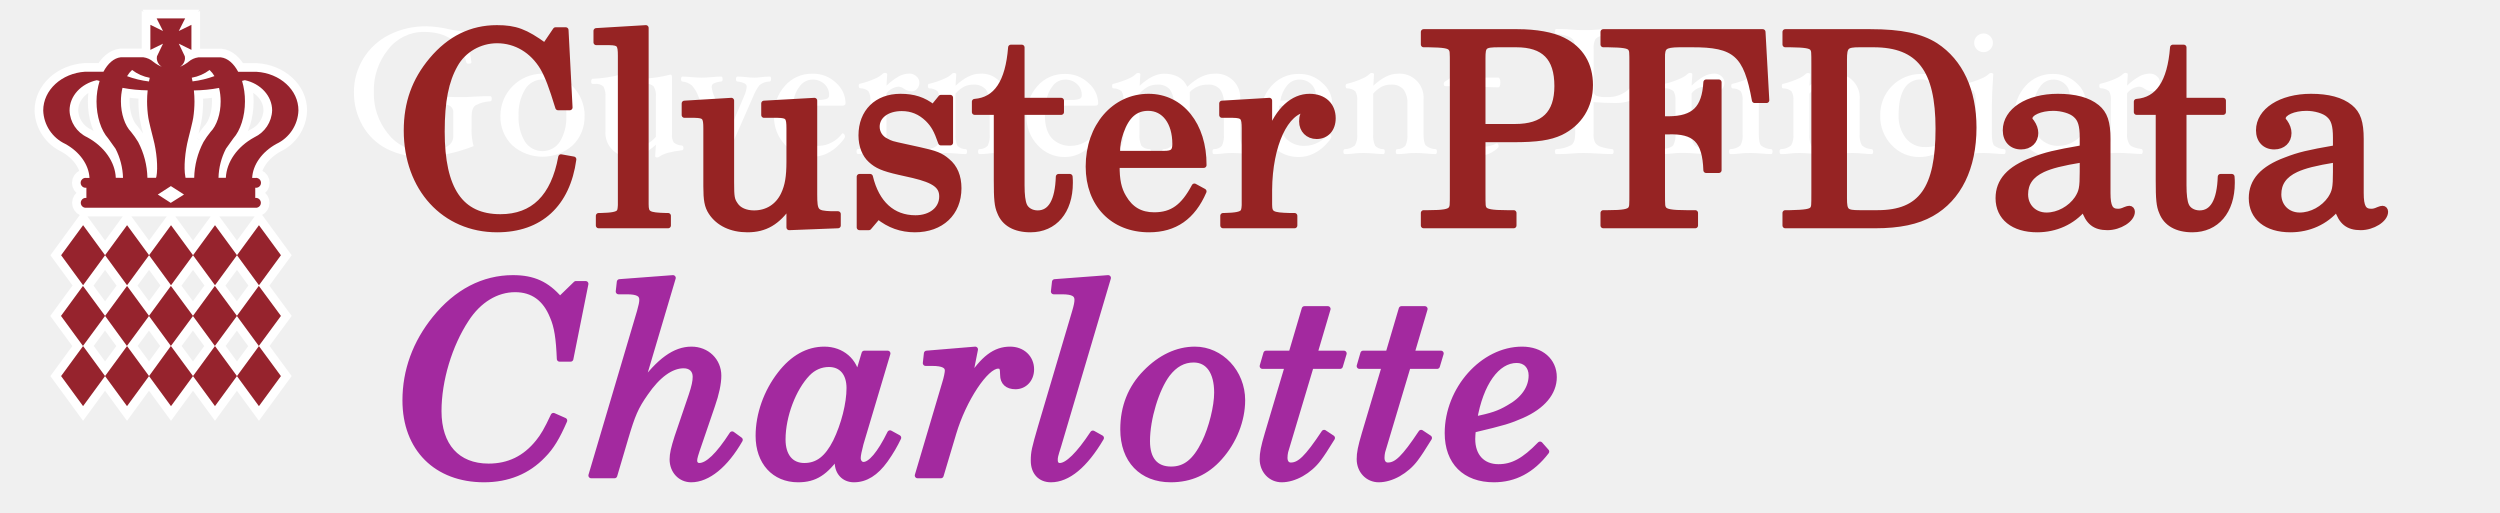
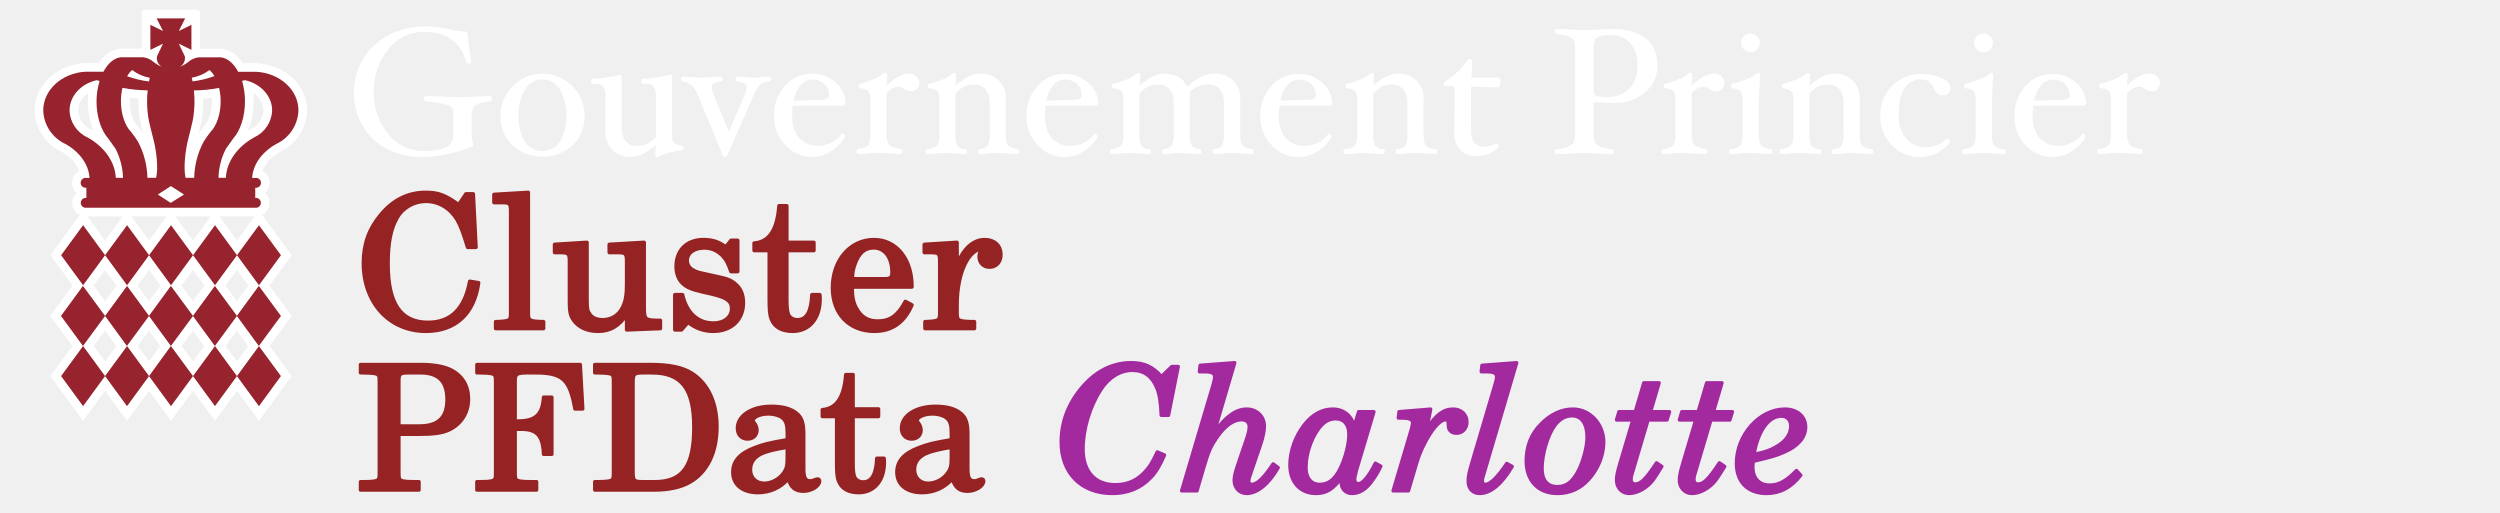
<svg xmlns="http://www.w3.org/2000/svg" width="200" height="41" enable-background="new 0 0 259.9 40" version="1.1" viewBox="0 0 200 41">
  <path class="c" d="m8.406 20.418-1.758 2.401-1.758-2.401 1.758-2.403zm3.518 0-1.76 2.403-1.758-2.406 1.76-2.401zm3.518 0-1.76 2.403-1.758-2.403 1.758-2.401zm3.516 0-1.758 2.401-1.758-2.401 1.758-2.403zm3.518 0-1.76 2.403-1.758-2.403 1.758-2.401zm-14.071 4.856-1.768 2.403-1.758-2.403 1.758-2.401zm3.518 0-1.77 2.403-1.748-2.403 1.76-2.401zm3.518 0-1.77 2.403-1.758-2.403 1.758-2.401zm3.516 0-1.768 2.403-1.758-2.403 1.758-2.401zm3.518 0-1.77 2.403-1.758-2.403 1.758-2.403zm-14.071 4.812-1.758 2.403-1.758-2.403 1.758-2.403zm3.518 0-1.76 2.406-1.758-2.406 1.76-2.401zm3.518 0-1.76 2.406-1.758-2.403 1.748-2.411zm3.516 0-1.758 2.403-1.758-2.403 1.758-2.403zm3.518 0-1.76 2.406-1.758-2.403 1.758-2.401zm-1.956-24.342h-1.464c-0.349-0.658-0.838-1.093-1.382-1.155h-1.807a1.516 1.516 0 0 0-0.786 0.354 2.742 2.742 0 0 1-0.687 0.403 0.826 0.826 0 0 0 0.408-0.692 0.762 0.762 0 0 0-0.015-0.151l-0.48-1.009 1.009 0.495v-2.003l-1.011 0.495 0.509-1.009h-2.28l0.509 1.009-1.011-0.495v2.003l1.011-0.495-0.482 1.009a0.762 0.762 0 0 0-0.015 0.151 0.826 0.826 0 0 0 0.408 0.692 2.742 2.742 0 0 1-0.687-0.403 1.508 1.508 0 0 0-0.796-0.361h-1.81c-0.544 0.062-1.034 0.495-1.382 1.155h-1.464c-1.872 0.119-3.355 1.459-3.355 3.103a3.066 3.066 0 0 0 1.765 2.673c1.15 0.63 1.882 1.659 1.936 2.72h-0.247a0.398 0.398 0 1 0 0 0.786v0.813a0.398 0.398 0 1 0 0 0.789h13.508a0.398 0.398 0 1 0 0-0.789v-0.813a0.398 0.398 0 1 0 0-0.786h-0.247c0.054-1.056 0.786-2.084 1.936-2.72a3.066 3.066 0 0 0 1.765-2.673c0.012-1.644-1.479-2.984-3.355-3.096zm-3.758-0.151a2.166 2.166 0 0 1 0.396 0.495 7.781 7.781 0 0 1-1.753 0.423c-0.017-0.099-0.042-0.198-0.062-0.294a3.288 3.288 0 0 0 1.429-0.623zm-6.199 0a3.288 3.288 0 0 0 1.419 0.631c-0.02 0.096-0.042 0.195-0.062 0.294a7.816 7.816 0 0 1-1.753-0.423 2.225 2.225 0 0 1 0.405-0.502zm-1.298 8.632c-0.052-1.261-0.912-2.495-2.28-3.241a2.455 2.455 0 0 1-1.419-2.144c0-1.169 0.927-2.151 2.178-2.423 0.077 0.017 0.153 0.037 0.227 0.059a5.59 5.59 0 0 0-0.247 1.637c0 1.197 0.359 2.319 0.937 2.967l0.586 0.821a5.417 5.417 0 0 1 0.596 2.327zm3.237-0.082-0.015 0.079h-0.692a6.456 6.456 0 0 0-0.742-2.866 6.755 6.755 0 0 0-0.564-0.801c-0.495-0.507-0.813-1.446-0.813-2.445a4.567 4.567 0 0 1 0.124-1.083 11.374 11.374 0 0 0 2.015 0.2 8.407 8.407 0 0 0-0.047 0.88 8.968 8.968 0 0 0 0.101 1.32s0.017 0.203 0.398 1.686c0.265 0.987 0.391 2.297 0.245 3.029zm1.16 2.087-1.036-0.668 1.046-0.675 1.051 0.675zm2.618-4.871a6.429 6.429 0 0 0-0.742 2.866h-0.692l-0.015-0.079c-0.146-0.742-0.02-2.052 0.23-3.026 0.381-1.484 0.398-1.686 0.398-1.686a8.968 8.968 0 0 0 0.101-1.32 8.407 8.407 0 0 0-0.047-0.88 11.374 11.374 0 0 0 2.015-0.2 4.564 4.564 0 0 1 0.126 1.083c0 0.989-0.312 1.938-0.816 2.445a6.755 6.755 0 0 0-0.559 0.799zm4.072-0.376c-1.37 0.742-2.225 1.978-2.282 3.241h-0.588a5.348 5.348 0 0 1 0.596-2.327l0.586-0.821c0.576-0.645 0.935-1.768 0.935-2.967a5.687 5.687 0 0 0-0.232-1.637c0.074-0.022 0.148-0.042 0.225-0.059 1.251 0.272 2.181 1.254 2.181 2.423a2.473 2.473 0 0 1-1.419 2.146z" fill="#fff" stroke="#fff" stroke-width="1.385" />
  <path class="c" d="m8.406 20.418-1.758 2.401-1.758-2.401 1.758-2.403zm3.518 0-1.76 2.403-1.758-2.406 1.76-2.401zm3.518 0-1.76 2.403-1.758-2.403 1.758-2.401zm3.516 0-1.758 2.401-1.758-2.401 1.758-2.403zm3.518 0-1.76 2.403-1.758-2.403 1.758-2.401zm-14.071 4.856-1.768 2.403-1.758-2.403 1.758-2.401zm3.518 0-1.77 2.403-1.748-2.403 1.76-2.401zm3.518 0-1.77 2.403-1.758-2.403 1.758-2.401zm3.516 0-1.768 2.403-1.758-2.403 1.758-2.401zm3.518 0-1.77 2.403-1.758-2.403 1.758-2.403zm-14.071 4.812-1.758 2.403-1.758-2.403 1.758-2.403zm3.518 0-1.76 2.406-1.758-2.406 1.76-2.401zm3.518 0-1.76 2.406-1.758-2.403 1.748-2.411zm3.516 0-1.758 2.403-1.758-2.403 1.758-2.403zm3.518 0-1.76 2.406-1.758-2.403 1.758-2.401zm-1.956-24.342h-1.464c-0.349-0.658-0.838-1.093-1.382-1.155h-1.807a1.516 1.516 0 0 0-0.786 0.354 2.742 2.742 0 0 1-0.687 0.403 0.826 0.826 0 0 0 0.408-0.692 0.762 0.762 0 0 0-0.015-0.151l-0.48-1.009 1.009 0.495v-2.003l-1.011 0.495 0.509-1.009h-2.28l0.509 1.009-1.011-0.495v2.003l1.011-0.495-0.482 1.009a0.762 0.762 0 0 0-0.015 0.151 0.826 0.826 0 0 0 0.408 0.692 2.742 2.742 0 0 1-0.687-0.403 1.508 1.508 0 0 0-0.796-0.361h-1.81c-0.544 0.062-1.034 0.495-1.382 1.155h-1.464c-1.872 0.119-3.355 1.459-3.355 3.103a3.066 3.066 0 0 0 1.765 2.673c1.15 0.63 1.882 1.659 1.936 2.72h-0.247a0.398 0.398 0 1 0 0 0.786v0.813a0.398 0.398 0 1 0 0 0.789h13.508a0.398 0.398 0 1 0 0-0.789v-0.813a0.398 0.398 0 1 0 0-0.786h-0.247c0.054-1.056 0.786-2.084 1.936-2.72a3.066 3.066 0 0 0 1.765-2.673c0.012-1.644-1.479-2.984-3.355-3.096zm-3.758-0.151a2.166 2.166 0 0 1 0.396 0.495 7.781 7.781 0 0 1-1.753 0.423c-0.017-0.099-0.042-0.198-0.062-0.294a3.288 3.288 0 0 0 1.429-0.623zm-6.199 0a3.288 3.288 0 0 0 1.419 0.631c-0.02 0.096-0.042 0.195-0.062 0.294a7.816 7.816 0 0 1-1.753-0.423 2.225 2.225 0 0 1 0.405-0.502zm-1.298 8.632c-0.052-1.261-0.912-2.495-2.28-3.241a2.455 2.455 0 0 1-1.419-2.144c0-1.169 0.927-2.151 2.178-2.423 0.077 0.017 0.153 0.037 0.227 0.059a5.59 5.59 0 0 0-0.247 1.637c0 1.197 0.359 2.319 0.937 2.967l0.586 0.821a5.417 5.417 0 0 1 0.596 2.327zm3.237-0.082-0.015 0.079h-0.692a6.456 6.456 0 0 0-0.742-2.866 6.755 6.755 0 0 0-0.564-0.801c-0.495-0.507-0.813-1.446-0.813-2.445a4.567 4.567 0 0 1 0.124-1.083 11.374 11.374 0 0 0 2.015 0.2 8.407 8.407 0 0 0-0.047 0.88 8.968 8.968 0 0 0 0.101 1.32s0.017 0.203 0.398 1.686c0.265 0.987 0.391 2.297 0.245 3.029zm1.16 2.087-1.036-0.668 1.046-0.675 1.051 0.675zm2.618-4.871a6.429 6.429 0 0 0-0.742 2.866h-0.692l-0.015-0.079c-0.146-0.742-0.02-2.052 0.23-3.026 0.381-1.484 0.398-1.686 0.398-1.686a8.968 8.968 0 0 0 0.101-1.32 8.407 8.407 0 0 0-0.047-0.88 11.374 11.374 0 0 0 2.015-0.2 4.564 4.564 0 0 1 0.126 1.083c0 0.989-0.312 1.938-0.816 2.445a6.755 6.755 0 0 0-0.559 0.799zm4.072-0.376c-1.37 0.742-2.225 1.978-2.282 3.241h-0.588a5.348 5.348 0 0 1 0.596-2.327l0.586-0.821c0.576-0.645 0.935-1.768 0.935-2.967a5.687 5.687 0 0 0-0.232-1.637c0.074-0.022 0.148-0.042 0.225-0.059 1.251 0.272 2.181 1.254 2.181 2.423a2.473 2.473 0 0 1-1.419 2.146z" fill="#96232d" stroke-width=".247" />
  <g transform="matrix(.60611 0 0 .60611 -42.439 32.745)">
    <g transform="matrix(.44483 0 0 .44483 -124.02 -88.45)" fill="#fff">
      <path d="m582.12 106.73c0 0.44-0.14 0.68-0.43 0.72a10.3 10.3 0 0 0-4.39 1.2c-0.78 0.55-1.16 1.65-1.16 3.31v3.14a18.3 18.3 0 0 0 0.59 5.66 49.92 49.92 0 0 1-7.7 2.31 35.46 35.46 0 0 1-7.3 0.89 23 23 0 0 1-10.74-2.4 17.44 17.44 0 0 1-7.19-6.87 19.61 19.61 0 0 1-2.57-9.94 18.73 18.73 0 0 1 2.79-10 19 19 0 0 1 7.7-7.05 24 24 0 0 1 11.13-2.51 33.38 33.38 0 0 1 6.5 0.85 29.26 29.26 0 0 0 5.5 0.75c0.23 2.49 0.65 5.51 1.24 9.07 0 0.29-0.29 0.43-0.86 0.43-0.38 0-0.6-0.14-0.67-0.43q-2.37-9-12.56-9a13.21 13.21 0 0 0-10.59 5.17 19.18 19.18 0 0 0-4.28 12.67 18.77 18.77 0 0 0 4.23 12.39 13 13 0 0 0 10.35 5.11q9 0 9-4.43v-7.06a2.16 2.16 0 0 0-1.43-2.1 29 29 0 0 0-6.81-1.16c-0.28 0-0.43-0.26-0.43-0.79s0.15-0.73 0.43-0.73c1.2 0 3 0 5.31 0.13s3.92 0.14 5 0.14 2.49 0 4.26-0.14 3.44-0.13 4.64-0.13c0.32 0.07 0.44 0.3 0.44 0.8z" />
      <path d="m609.66 111.74a11.75 11.75 0 0 1-3.48 8.74 13.56 13.56 0 0 1-18 0 11.75 11.75 0 0 1-3.49-8.73 12.5 12.5 0 1 1 25 0zm-5.42 0a14.16 14.16 0 0 0-1.89-7.8 6 6 0 0 0-10.36 0 14.1 14.1 0 0 0-1.91 7.79 13.77 13.77 0 0 0 1.88 7.67 6.19 6.19 0 0 0 10.4 0 13.71 13.71 0 0 0 1.88-7.71z" />
      <path d="m639 121.36c0 0.38-0.14 0.59-0.43 0.62-3.25 0.36-5.48 1-6.67 1.85a1.29 1.29 0 0 1-0.75 0.29c-0.36 0-0.54-0.14-0.54-0.43l0.21-3.36c-2.64 2.38-5 3.58-7.18 3.58a7.13 7.13 0 0 1-7.78-7.7v-10a5.6 5.6 0 0 0-0.61-3.15 3.08 3.08 0 0 0-2.45-0.77h-0.77c-0.27 0-0.41-0.23-0.41-0.69s0.15-0.84 0.43-0.84a36.76 36.76 0 0 0 8.13-1.2c0.32 0 0.48 0.23 0.48 0.67v14.67a6.76 6.76 0 0 0 1.16 4.39 4.46 4.46 0 0 0 3.62 1.37 6.34 6.34 0 0 0 2.8-0.58 8.92 8.92 0 0 0 2.58-2.09v-11.8a5.38 5.38 0 0 0-0.63-3.14 3.08 3.08 0 0 0-2.5-0.79h-0.76c-0.26 0-0.4-0.23-0.4-0.69s0.15-0.84 0.43-0.84a37 37 0 0 0 8.15-1.2c0.33 0 0.49 0.23 0.49 0.67v17a4.08 4.08 0 0 0 0.52 2.47 4 4 0 0 0 2.45 0.89c0.28 0.09 0.43 0.33 0.43 0.8z" />
      <path d="m665 100.84c0 0.46-0.14 0.7-0.43 0.74a4.87 4.87 0 0 0-3 1.07 13.94 13.94 0 0 0-1.91 3.44l-7.66 17.44a0.71 0.71 0 0 1-1.31 0l-7.22-17.44a9.27 9.27 0 0 0-2-3.37 5.13 5.13 0 0 0-2.76-1.14c-0.29 0-0.43-0.28-0.43-0.72s0.14-0.75 0.42-0.75c0.71 0 1.59 0.06 2.65 0.16s2.13 0.16 3 0.16 1.88-0.05 3.1-0.16 2-0.16 2.74-0.16c0.29 0 0.43 0.25 0.43 0.75s-0.14 0.68-0.43 0.72a6.42 6.42 0 0 0-2.22 0.57 1.15 1.15 0 0 0-0.6 1 9.52 9.52 0 0 0 0.78 2.86l4.34 10.5 4.45-10.47a8.82 8.82 0 0 0 0.84-2.89 1.14 1.14 0 0 0-0.62-1 6.33 6.33 0 0 0-2.15-0.57c-0.29 0-0.43-0.28-0.43-0.72s0.14-0.75 0.43-0.75a24.86 24.86 0 0 1 2.55 0.16 20.89 20.89 0 0 0 2.47 0.16c0.37 0 1 0 1.82-0.13a26.24 26.24 0 0 1 2.81-0.19c0.22 0 0.34 0.24 0.34 0.73z" />
      <path d="m687.1 108c0 0.5-0.33 0.75-1 0.75h-14.66a26.29 26.29 0 0 0-0.17 3 9.61 9.61 0 0 0 2.06 6.6 7.38 7.38 0 0 0 5.83 2.31 8.22 8.22 0 0 0 3.83-1 9 9 0 0 0 3.11-2.66l0.14-0.06a0.62 0.62 0 0 1 0.47 0.3 1.08 1.08 0 0 1 0.22 0.69c0 0.38-0.57 1.15-1.71 2.33a12.47 12.47 0 0 1-3.73 2.71 9.91 9.91 0 0 1-4.21 0.94 10.68 10.68 0 0 1-8.12-3.53 12.14 12.14 0 0 1-3.3-8.64 12.83 12.83 0 0 1 3.23-8.86 10.51 10.51 0 0 1 8.19-3.62 9.71 9.71 0 0 1 7 2.71 8.17 8.17 0 0 1 2.82 6.03zm-4.88-2.34a4.39 4.39 0 0 0-1.38-3.32 5 5 0 0 0-3.56-1.33 4.64 4.64 0 0 0-3.58 1.73 9.33 9.33 0 0 0-2.05 4.52l7.45-0.22a7 7 0 0 0 2.41-0.32 1.06 1.06 0 0 0 0.71-1.11z" />
      <path d="m709 101.92a2.65 2.65 0 0 1-0.66 1.82 2.05 2.05 0 0 1-1.6 0.75 4.14 4.14 0 0 1-2.33-0.78 2.93 2.93 0 0 0-1.58-0.61 5.07 5.07 0 0 0-3.59 2v12a5 5 0 0 0 0.8 3.24c0.54 0.62 1.68 1 3.44 1.27q0.42 0 0.42 0.72t-0.42 0.75c-0.74 0-1.77-0.06-3.11-0.16s-2.66-0.16-3.53-0.16-2 0-3.23 0.16-2.09 0.16-2.82 0.16c-0.28 0-0.43-0.25-0.43-0.75s0.15-0.69 0.43-0.72c1.56-0.2 2.55-0.56 3-1.09s0.66-1.67 0.66-3.41v-9.86a4.72 4.72 0 0 0-0.55-2.79 3.77 3.77 0 0 0-2.46-0.88c-0.28 0-0.43-0.24-0.43-0.71s0.15-0.65 0.43-0.65a24.1 24.1 0 0 0 4.38-1.49 7.86 7.86 0 0 0 2.26-1.4 0.92 0.92 0 0 1 0.64-0.32c0.49 0 0.74 0.15 0.74 0.43l-0.21 3.36a18.53 18.53 0 0 1 3.68-2.77 6.57 6.57 0 0 1 3.07-0.8 3 3 0 0 1 2.12 0.8 2.44 2.44 0 0 1 0.88 1.89z" />
      <path d="m738.63 122.36c0 0.5-0.14 0.75-0.43 0.75-0.71 0-1.59-0.06-2.63-0.16s-2.14-0.16-3-0.16-1.91 0-3.07 0.16-1.94 0.16-2.65 0.16c-0.29 0-0.43-0.25-0.43-0.75s0.15-0.69 0.43-0.72a3.31 3.31 0 0 0 2.43-1 6.78 6.78 0 0 0 0.58-3.47v-8.91a6.69 6.69 0 0 0-1.18-4.37 4.53 4.53 0 0 0-3.65-1.39 6 6 0 0 0-2.75 0.59 9.09 9.09 0 0 0-2.56 2.08v12a6.92 6.92 0 0 0 0.57 3.47 3.33 3.33 0 0 0 2.43 1c0.29 0 0.43 0.27 0.43 0.72s-0.14 0.75-0.43 0.75c-0.73 0-1.62-0.06-2.68-0.16s-2.18-0.16-3.06-0.16-1.86 0-3 0.16-2 0.16-2.68 0.16c-0.29 0-0.43-0.25-0.43-0.75s0.14-0.69 0.43-0.72a4.75 4.75 0 0 0 3-1.11 5.84 5.84 0 0 0 0.67-3.39v-9.86a4.87 4.87 0 0 0-0.55-2.8 3.83 3.83 0 0 0-2.46-0.87c-0.28 0-0.43-0.24-0.43-0.71s0.15-0.65 0.43-0.65a24.68 24.68 0 0 0 4.43-1.51 7.33 7.33 0 0 0 2.22-1.38 0.79 0.79 0 0 1 0.59-0.32c0.5 0 0.75 0.15 0.75 0.43l-0.21 3.36q3.85-3.57 7.17-3.57a7.14 7.14 0 0 1 7.74 7.68v10.19c0 1.74 0.22 2.88 0.66 3.41s1.41 0.9 2.93 1.1c0.25 0.03 0.39 0.27 0.39 0.72z" />
      <path d="m762.07 108c0 0.5-0.32 0.75-1 0.75h-14.66a26.33 26.33 0 0 0-0.16 3q0 4.29 2 6.6a7.39 7.39 0 0 0 5.83 2.31 8.22 8.22 0 0 0 3.83-1 9.18 9.18 0 0 0 3.12-2.59l0.13-0.06a0.62 0.62 0 0 1 0.47 0.3 1.08 1.08 0 0 1 0.23 0.69c0 0.38-0.58 1.15-1.72 2.33a12.47 12.47 0 0 1-3.73 2.71 9.91 9.91 0 0 1-4.21 0.94 10.68 10.68 0 0 1-8.12-3.53 12.14 12.14 0 0 1-3.3-8.64 12.83 12.83 0 0 1 3.23-8.86 10.5 10.5 0 0 1 8.19-3.62 9.71 9.71 0 0 1 7 2.71 8.17 8.17 0 0 1 2.87 5.96zm-4.88-2.34a4.36 4.36 0 0 0-1.39-3.32 4.93 4.93 0 0 0-3.55-1.33 4.62 4.62 0 0 0-3.58 1.73 9.33 9.33 0 0 0-2 4.52l7.46-0.22a6.85 6.85 0 0 0 2.39-0.32 1.06 1.06 0 0 0 0.67-1.11z" />
      <path d="m808.1 122.36q0 0.75-0.42 0.75c-0.72 0-1.59-0.06-2.63-0.16s-2.16-0.16-3-0.16-1.88 0-3 0.16-1.91 0.16-2.64 0.16c-0.29 0-0.43-0.25-0.43-0.75s0.14-0.69 0.43-0.72a3.2 3.2 0 0 0 2.38-1 7 7 0 0 0 0.56-3.47v-8.91a6.79 6.79 0 0 0-1.15-4.39 4.42 4.42 0 0 0-3.61-1.37 7.09 7.09 0 0 0-5.34 2.19v12.48a6.78 6.78 0 0 0 0.58 3.47 3.34 3.34 0 0 0 2.41 1c0.29 0 0.43 0.27 0.43 0.72s-0.15 0.75-0.43 0.75a24.47 24.47 0 0 1-2.5-0.16 27.19 27.19 0 0 0-2.85-0.16 28.35 28.35 0 0 0-2.93 0.16 24.65 24.65 0 0 1-2.5 0.16c-0.29 0-0.43-0.25-0.43-0.75s0.14-0.69 0.43-0.72a3.29 3.29 0 0 0 2.43-1 6.78 6.78 0 0 0 0.58-3.47v-8.91a6.64 6.64 0 0 0-1.18-4.37 4.54 4.54 0 0 0-3.66-1.39 6 6 0 0 0-2.75 0.59 9 9 0 0 0-2.57 2.08v12a6.78 6.78 0 0 0 0.58 3.47 3.29 3.29 0 0 0 2.43 1c0.29 0 0.43 0.27 0.43 0.72s-0.14 0.75-0.43 0.75c-0.73 0-1.62-0.06-2.67-0.16s-2.18-0.16-3.06-0.16-1.9 0-3 0.16-1.89 0.16-2.62 0.16c-0.29 0-0.43-0.25-0.43-0.75s0.14-0.69 0.43-0.72a4.67 4.67 0 0 0 2.93-1.09c0.44-0.54 0.66-1.67 0.66-3.41v-9.86a4.78 4.78 0 0 0-0.55-2.8 3.73 3.73 0 0 0-2.4-0.87c-0.29 0-0.43-0.24-0.43-0.71s0.14-0.65 0.43-0.65a24.69 24.69 0 0 0 4.41-1.51 7.47 7.47 0 0 0 2.22-1.38 0.75 0.75 0 0 1 0.58-0.32c0.5 0 0.75 0.15 0.75 0.43l-0.21 3.36c2.58-2.38 5-3.57 7.21-3.57q5.12 0 6.94 3.89 4.07-3.89 7.94-3.89a7.12 7.12 0 0 1 7.75 7.68v10.19c0 1.74 0.22 2.88 0.66 3.41a4.64 4.64 0 0 0 2.94 1.1q0.3 0.05 0.3 0.72z" />
      <path d="m831.51 108q0 0.75-1 0.75h-14.7a28.86 28.86 0 0 0-0.16 3 9.66 9.66 0 0 0 2 6.6 7.41 7.41 0 0 0 5.84 2.31 8.25 8.25 0 0 0 3.83-1 9 9 0 0 0 3.11-2.59l0.14-0.06a0.6 0.6 0 0 1 0.46 0.3 1 1 0 0 1 0.23 0.69c0 0.38-0.57 1.15-1.71 2.33a12.47 12.47 0 0 1-3.73 2.71 9.91 9.91 0 0 1-4.21 0.94 10.67 10.67 0 0 1-8.12-3.53 12.14 12.14 0 0 1-3.3-8.64 12.83 12.83 0 0 1 3.23-8.86 10.5 10.5 0 0 1 8.19-3.62 9.67 9.67 0 0 1 7 2.71 8.13 8.13 0 0 1 2.9 5.96zm-4.88-2.34a4.36 4.36 0 0 0-1.38-3.32 4.93 4.93 0 0 0-3.55-1.34 4.62 4.62 0 0 0-3.58 1.73 9.33 9.33 0 0 0-2 4.52l7.45-0.22a6.88 6.88 0 0 0 2.4-0.32 1 1 0 0 0 0.66-1.1z" />
      <path d="m862.56 122.36q0 0.75-0.42 0.75c-0.72 0-1.6-0.06-2.63-0.16s-2.15-0.16-3-0.16-1.91 0-3.07 0.16-1.93 0.16-2.64 0.16c-0.29 0-0.43-0.25-0.43-0.75s0.14-0.69 0.43-0.72a3.29 3.29 0 0 0 2.42-1 6.78 6.78 0 0 0 0.58-3.47v-8.91a6.64 6.64 0 0 0-1.18-4.37 4.52 4.52 0 0 0-3.65-1.39 6 6 0 0 0-2.75 0.59 9.23 9.23 0 0 0-2.56 2.08v12a6.89 6.89 0 0 0 0.58 3.47 3.29 3.29 0 0 0 2.43 1c0.28 0 0.43 0.27 0.43 0.72s-0.15 0.75-0.43 0.75c-0.74 0-1.63-0.06-2.69-0.16s-2.18-0.16-3.05-0.16-1.86 0-3 0.16-1.94 0.16-2.68 0.16c-0.28 0-0.43-0.25-0.43-0.75s0.15-0.69 0.43-0.72a4.75 4.75 0 0 0 3-1.11 5.84 5.84 0 0 0 0.67-3.39v-9.86a4.78 4.78 0 0 0-0.55-2.8 3.8 3.8 0 0 0-2.45-0.87c-0.29 0-0.43-0.24-0.43-0.71s0.14-0.65 0.43-0.65a24.55 24.55 0 0 0 4.42-1.51 7.56 7.56 0 0 0 2.23-1.38 0.77 0.77 0 0 1 0.59-0.32c0.5 0 0.75 0.15 0.75 0.43l-0.22 3.36q3.86-3.57 7.18-3.57a7.12 7.12 0 0 1 7.73 7.68v10.19c0 1.74 0.22 2.88 0.66 3.41a4.64 4.64 0 0 0 2.94 1.1q0.36 0.05 0.36 0.72z" />
      <path d="m881.39 101.87c0 1-0.23 1.44-0.7 1.44l-8-0.21v12.8q0 5 3.59 5a8 8 0 0 0 4.05-1 0.49 0.49 0 0 1 0.39 0.28 1.07 1.07 0 0 1 0.17 0.6c0 0.44-0.66 1-2 1.8a8.85 8.85 0 0 1-4.48 1.13 6.48 6.48 0 0 1-4.87-1.85 6.67 6.67 0 0 1-1.82-4.9v-0.24l0.11-13c0-0.5-0.22-0.75-0.65-0.75h-2c-0.39 0-0.59-0.22-0.59-0.68a0.85 0.85 0 0 1 0.49-0.79 20.57 20.57 0 0 0 6.46-6.18 0.88 0.88 0 0 1 0.75-0.43q0.75 0 0.75 0.42l-0.21 5.1h7.88c0.45 0.02 0.68 0.5 0.68 1.46z" />
      <path d="m928 96.88a10.07 10.07 0 0 1-3.63 7.88 13.09 13.09 0 0 1-9 3.19c-2.14 0-4.25-0.08-6.32-0.26v9.44a5.24 5.24 0 0 0 0.47 2.61 3.14 3.14 0 0 0 1.63 1.19 15.14 15.14 0 0 0 3.42 0.71c0.29 0 0.43 0.27 0.43 0.72s-0.14 0.75-0.43 0.75c-1.2 0-2.62-0.06-4.26-0.16s-2.91-0.16-4-0.16-2.43 0-4 0.16-3.09 0.16-4.29 0.16c-0.28 0-0.43-0.25-0.43-0.75s0.15-0.69 0.43-0.72a10.27 10.27 0 0 0 4.41-1.2c0.78-0.55 1.17-1.66 1.17-3.31v-25.13a5.38 5.38 0 0 0-0.47-2.63 3.18 3.18 0 0 0-1.65-1.2 16.67 16.67 0 0 0-3.46-0.71c-0.28 0-0.43-0.24-0.43-0.73s0.15-0.73 0.43-0.73c1.2 0 2.63 0 4.29 0.16s2.93 0.16 4 0.16 2.42 0 4-0.16 3.06-0.16 4.26-0.16q6.58 0 10 2.77c2.28 1.85 3.43 4.56 3.43 8.11zm-5.93 0a9.86 9.86 0 0 0-2.1-6.69 7.08 7.08 0 0 0-5.59-2.4 12.26 12.26 0 0 0-3.23 0.32 2.67 2.67 0 0 0-1.61 1 5.89 5.89 0 0 0-0.47 2.86v12.28a1.59 1.59 0 0 0 0.72 1.54 8 8 0 0 0 3.14 0.39 8.93 8.93 0 0 0 6.76-2.49 9.49 9.49 0 0 0 2.37-6.81z" />
      <path d="m947.89 101.92a2.65 2.65 0 0 1-0.66 1.82 2.05 2.05 0 0 1-1.6 0.75 4.14 4.14 0 0 1-2.33-0.78 3 3 0 0 0-1.58-0.61 5.07 5.07 0 0 0-3.59 2v12a5 5 0 0 0 0.8 3.24c0.54 0.62 1.68 1 3.43 1.27 0.29 0 0.43 0.27 0.43 0.72s-0.14 0.75-0.43 0.75c-0.73 0-1.77-0.06-3.11-0.16s-2.65-0.16-3.52-0.16-2 0-3.23 0.16-2.09 0.16-2.82 0.16c-0.29 0-0.43-0.25-0.43-0.75s0.14-0.69 0.43-0.72c1.56-0.2 2.55-0.56 3-1.09a6 6 0 0 0 0.66-3.41v-9.86a4.81 4.81 0 0 0-0.55-2.79 3.77 3.77 0 0 0-2.46-0.88c-0.28 0-0.43-0.24-0.43-0.71s0.15-0.65 0.43-0.65a24.1 24.1 0 0 0 4.38-1.49 7.62 7.62 0 0 0 2.25-1.4 1 1 0 0 1 0.64-0.32c0.5 0 0.75 0.15 0.75 0.43l-0.21 3.36a18.25 18.25 0 0 1 3.68-2.77 6.54 6.54 0 0 1 3.07-0.8 3 3 0 0 1 2.12 0.8 2.44 2.44 0 0 1 0.88 1.89z" />
      <path d="m962.15 122.36c0 0.5-0.14 0.75-0.43 0.75-0.73 0-1.67-0.06-2.81-0.16s-2.36-0.16-3.23-0.16-2 0-3.21 0.16-2.05 0.16-2.79 0.16c-0.28 0-0.43-0.25-0.43-0.75s0.15-0.69 0.43-0.72a4.71 4.71 0 0 0 2.94-1.09 6 6 0 0 0 0.65-3.41v-9.86a4.88 4.88 0 0 0-0.54-2.8 3.74 3.74 0 0 0-2.41-0.87c-0.28 0-0.42-0.24-0.42-0.71s0.14-0.66 0.42-0.66a27.67 27.67 0 0 0 4.6-1.53 7.17 7.17 0 0 0 2.25-1.35 0.77 0.77 0 0 1 0.59-0.32c0.49 0 0.74 0.15 0.74 0.43q-0.42 6-0.42 9.28v8.38c0 1.74 0.21 2.88 0.65 3.42a4.8 4.8 0 0 0 3 1.09c0.27 0.03 0.42 0.27 0.42 0.72zm-3.75-32.25a2.69 2.69 0 0 1-0.82 1.94 2.79 2.79 0 0 1-4.76-1.94 2.79 2.79 0 1 1 5.58 0z" />
      <path d="m992 122.36c0 0.5-0.14 0.75-0.43 0.75-0.72 0-1.59-0.06-2.63-0.16s-2.15-0.16-3-0.16-1.92 0-3.08 0.16-1.93 0.16-2.64 0.16c-0.29 0-0.43-0.25-0.43-0.75s0.14-0.69 0.43-0.72a3.33 3.33 0 0 0 2.43-1 6.92 6.92 0 0 0 0.57-3.47v-8.91a6.64 6.64 0 0 0-1.18-4.37 4.49 4.49 0 0 0-3.64-1.39 6 6 0 0 0-2.75 0.59 9 9 0 0 0-2.56 2.08v12a6.92 6.92 0 0 0 0.57 3.47 3.33 3.33 0 0 0 2.43 1c0.29 0 0.43 0.27 0.43 0.72s-0.14 0.75-0.43 0.75c-0.73 0-1.63-0.06-2.68-0.16s-2.18-0.16-3.06-0.16-1.86 0-3 0.16-1.95 0.16-2.68 0.16c-0.29 0-0.43-0.25-0.43-0.75s0.14-0.69 0.43-0.72a4.75 4.75 0 0 0 3-1.11 5.84 5.84 0 0 0 0.67-3.39v-9.86a4.77 4.77 0 0 0-0.56-2.8 3.77 3.77 0 0 0-2.45-0.87c-0.29 0-0.43-0.24-0.43-0.71s0.14-0.65 0.43-0.65a24.28 24.28 0 0 0 4.42-1.51 7.42 7.42 0 0 0 2.23-1.38 0.79 0.79 0 0 1 0.59-0.32c0.5 0 0.75 0.15 0.75 0.43l-0.21 3.36c2.56-2.38 5-3.57 7.17-3.57a7.12 7.12 0 0 1 7.73 7.68v10.19a6 6 0 0 0 0.66 3.41 4.64 4.64 0 0 0 2.94 1.1c0.22 0.03 0.39 0.27 0.39 0.72z" />
      <path d="m1014.9 103.47a1.94 1.94 0 0 1-2.2 2.19 2.69 2.69 0 0 1-1.54-0.4 4.28 4.28 0 0 1-1.22-1.73 4.62 4.62 0 0 0-1.54-2.07 4.11 4.11 0 0 0-2.14-0.5 5.53 5.53 0 0 0-5 2.68q-1.69 2.69-1.7 7.84a10.6 10.6 0 0 0 2.15 6.92 7 7 0 0 0 5.74 2.62 8.45 8.45 0 0 0 6.46-2.53h0.13a0.62 0.62 0 0 1 0.47 0.3 1.14 1.14 0 0 1 0.23 0.68c0 0.36-0.52 1-1.57 1.84a11.16 11.16 0 0 1-3.43 2 11.76 11.76 0 0 1-4 0.67 11 11 0 0 1-8.21-3.51 12.16 12.16 0 0 1-3.42-8.87 12.05 12.05 0 0 1 12.06-12.27 13.7 13.7 0 0 1 6.13 1.24c1.73 0.76 2.6 1.75 2.6 2.9z" />
      <path d="m1031.3 122.36c0 0.5-0.14 0.75-0.43 0.75-0.73 0-1.67-0.06-2.81-0.16s-2.36-0.16-3.24-0.16-1.95 0-3.2 0.16-2 0.16-2.79 0.16c-0.28 0-0.43-0.25-0.43-0.75s0.15-0.69 0.43-0.72a4.71 4.71 0 0 0 2.94-1.09 6 6 0 0 0 0.65-3.41v-9.86a4.88 4.88 0 0 0-0.54-2.8 3.74 3.74 0 0 0-2.41-0.87c-0.28 0-0.42-0.24-0.42-0.71s0.14-0.66 0.42-0.66a27.67 27.67 0 0 0 4.6-1.53 7.17 7.17 0 0 0 2.25-1.35 0.77 0.77 0 0 1 0.59-0.32c0.49 0 0.74 0.15 0.74 0.43q-0.42 6-0.42 9.28v8.38c0 1.74 0.21 2.88 0.65 3.42a4.8 4.8 0 0 0 3 1.09c0.28 0.03 0.42 0.27 0.42 0.72zm-3.75-32.25a2.69 2.69 0 0 1-0.82 1.94 2.79 2.79 0 0 1-4.76-1.94 2.79 2.79 0 1 1 5.58 0z" />
      <path d="m1055.2 108q0 0.75-1 0.75h-14.69a26.29 26.29 0 0 0-0.17 3 9.61 9.61 0 0 0 2.06 6.6 7.38 7.38 0 0 0 5.83 2.31 8.22 8.22 0 0 0 3.83-1 9 9 0 0 0 3.11-2.59l0.14-0.06a0.62 0.62 0 0 1 0.47 0.3 1.08 1.08 0 0 1 0.22 0.69c0 0.38-0.57 1.15-1.71 2.33a12.34 12.34 0 0 1-3.73 2.71 9.91 9.91 0 0 1-4.21 0.94 10.67 10.67 0 0 1-8.12-3.53 12.14 12.14 0 0 1-3.3-8.64 12.83 12.83 0 0 1 3.23-8.86 10.53 10.53 0 0 1 8.19-3.62 9.71 9.71 0 0 1 7 2.71 8.15 8.15 0 0 1 2.85 5.96zm-4.87-2.34a4.36 4.36 0 0 0-1.39-3.32 4.93 4.93 0 0 0-3.55-1.33 4.64 4.64 0 0 0-3.58 1.73 9.33 9.33 0 0 0-2 4.52l7.46-0.22a6.85 6.85 0 0 0 2.39-0.32 1.06 1.06 0 0 0 0.67-1.11z" />
      <path d="m1077.1 101.92a2.65 2.65 0 0 1-0.66 1.82 2 2 0 0 1-1.59 0.75 4.15 4.15 0 0 1-2.34-0.78 3 3 0 0 0-1.58-0.61 5.07 5.07 0 0 0-3.59 2v12a5 5 0 0 0 0.8 3.24c0.54 0.62 1.68 1 3.43 1.27 0.29 0 0.43 0.27 0.43 0.72s-0.14 0.75-0.43 0.75c-0.73 0-1.76-0.06-3.11-0.16s-2.65-0.16-3.52-0.16-2 0-3.23 0.16-2.09 0.16-2.82 0.16c-0.29 0-0.43-0.25-0.43-0.75s0.14-0.69 0.43-0.72c1.56-0.2 2.55-0.56 3-1.09s0.66-1.67 0.66-3.41v-9.86a4.72 4.72 0 0 0-0.55-2.79 3.77 3.77 0 0 0-2.46-0.88c-0.28 0-0.43-0.24-0.43-0.71s0.15-0.65 0.43-0.65a24.1 24.1 0 0 0 4.38-1.49 7.62 7.62 0 0 0 2.25-1.4 1 1 0 0 1 0.65-0.32c0.49 0 0.74 0.15 0.74 0.43l-0.21 3.36a18.25 18.25 0 0 1 3.68-2.77 6.55 6.55 0 0 1 3.08-0.8 3 3 0 0 1 2.12 0.8 2.42 2.42 0 0 1 0.87 1.89z" />
    </g>
-     <text x="122.082" y="-24.262" fill="#000000" font-family="sans-serif" font-size="35.388px" letter-spacing="0px" stroke-width=".734" word-spacing="0px" style="font-feature-settings:normal;font-variant-caps:normal;font-variant-ligatures:normal;font-variant-numeric:normal;line-height:0.25" xml:space="preserve">
-       <tspan x="122.082" y="-24.262" fill="#962323" font-family="C059" letter-spacing=".415px" stroke="#962323" stroke-linecap="round" stroke-linejoin="round" stroke-width=".734">Cluster PFData</tspan>
-     </text>
-     <text x="122.082" y="8.735" fill="#000000" font-family="sans-serif" font-size="35.388px" letter-spacing="0px" stroke-width=".734" word-spacing="0px" style="font-feature-settings:normal;font-variant-caps:normal;font-variant-ligatures:normal;font-variant-numeric:normal;line-height:0.25" xml:space="preserve">
-       <tspan x="122.082" y="8.735" fill="#a3299f" font-family="C059" font-style="italic" letter-spacing=".415px" stroke="#a3299f" stroke-linecap="round" stroke-linejoin="round" stroke-width=".734">Charlotte</tspan>
-     </text>
+     <g fill="#000000" font-family="sans-serif" letter-spacing="0px" word-spacing="0px">
+       <text x="116.906" y="-10.677" font-size="24.337px" stroke-width=".505" style="font-feature-settings:normal;font-variant-caps:normal;font-variant-ligatures:normal;font-variant-numeric:normal;line-height:0.25" xml:space="preserve">
+         <tspan x="116.906" y="-10.677" fill="#962323" font-family="C059" letter-spacing=".286px" stroke="#962323" stroke-linecap="round" stroke-linejoin="round" stroke-width=".505">Cluster</tspan>
+       </text>
+       <text x="209.176" y="10.749" font-size="22.927px" stroke-width=".475" style="font-feature-settings:normal;font-variant-caps:normal;font-variant-ligatures:normal;font-variant-numeric:normal;line-height:0.25" xml:space="preserve">
+         <tspan x="209.176" y="10.749" fill="#a3299f" font-family="C059" font-style="italic" letter-spacing=".269px" stroke="#a3299f" stroke-linecap="round" stroke-linejoin="round" stroke-width=".475">Charlotte</tspan>
+       </text>
+       <text x="116.97" y="10.642" font-size="22.927px" stroke-width=".475" style="font-feature-settings:normal;font-variant-caps:normal;font-variant-ligatures:normal;font-variant-numeric:normal;line-height:0.25" xml:space="preserve">
+         <tspan x="116.97" y="10.642" fill="#962323" font-family="C059" letter-spacing=".269px" stroke="#962323" stroke-linecap="round" stroke-linejoin="round" stroke-width=".475">PFData</tspan>
+       </text>
+     </g>
  </g>
</svg>
